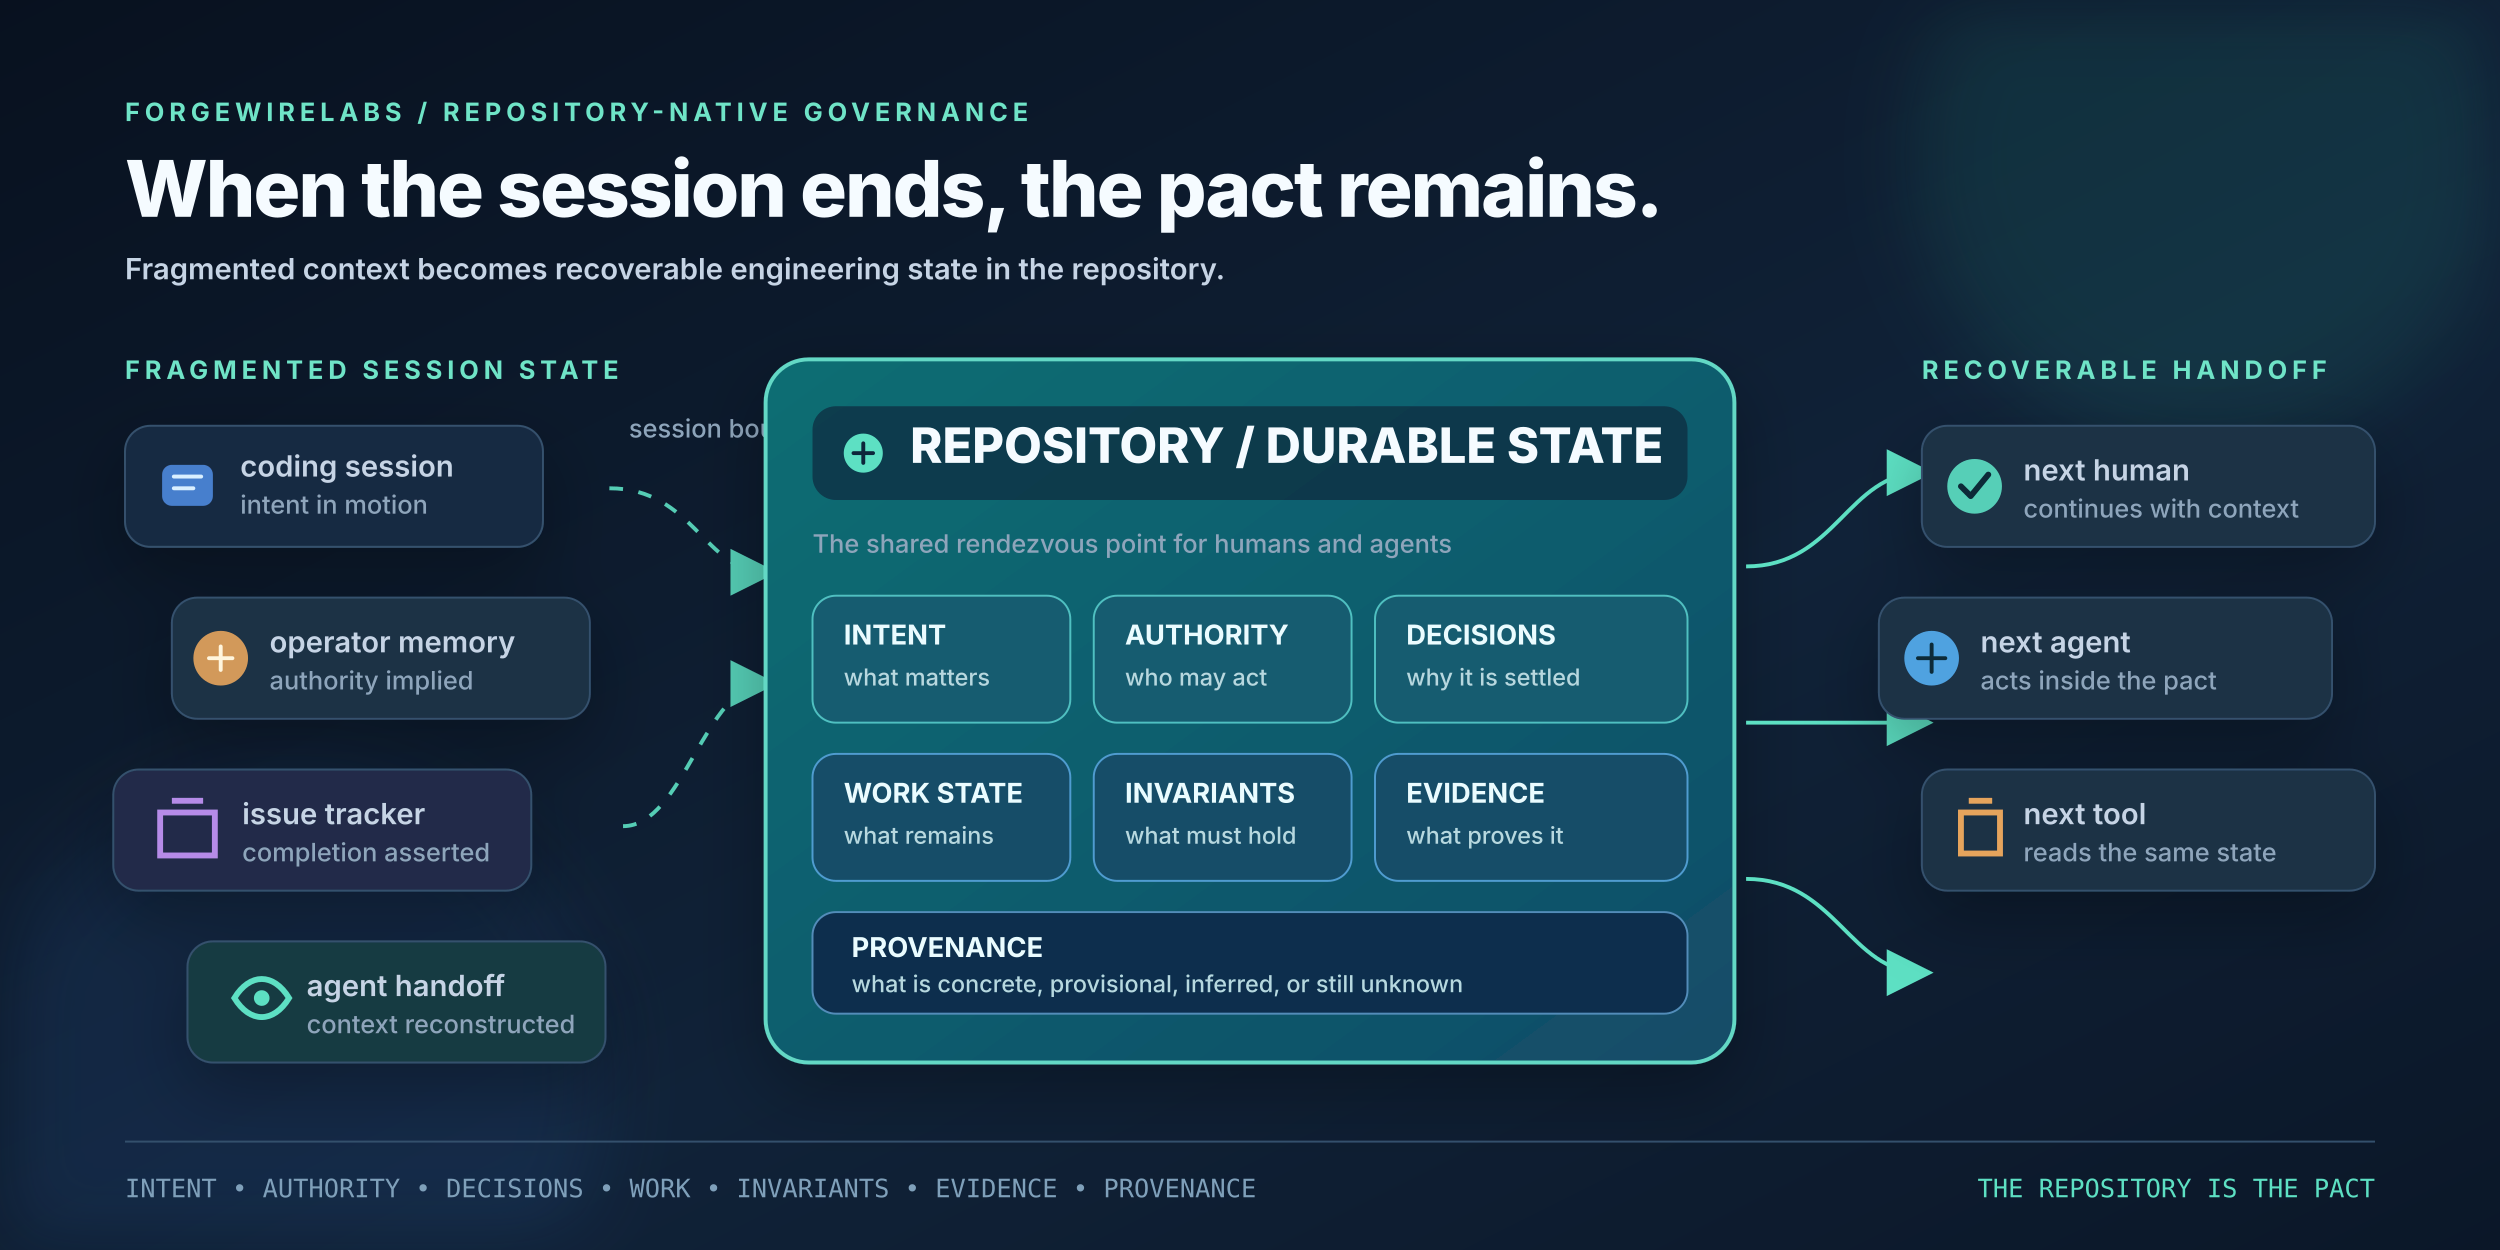
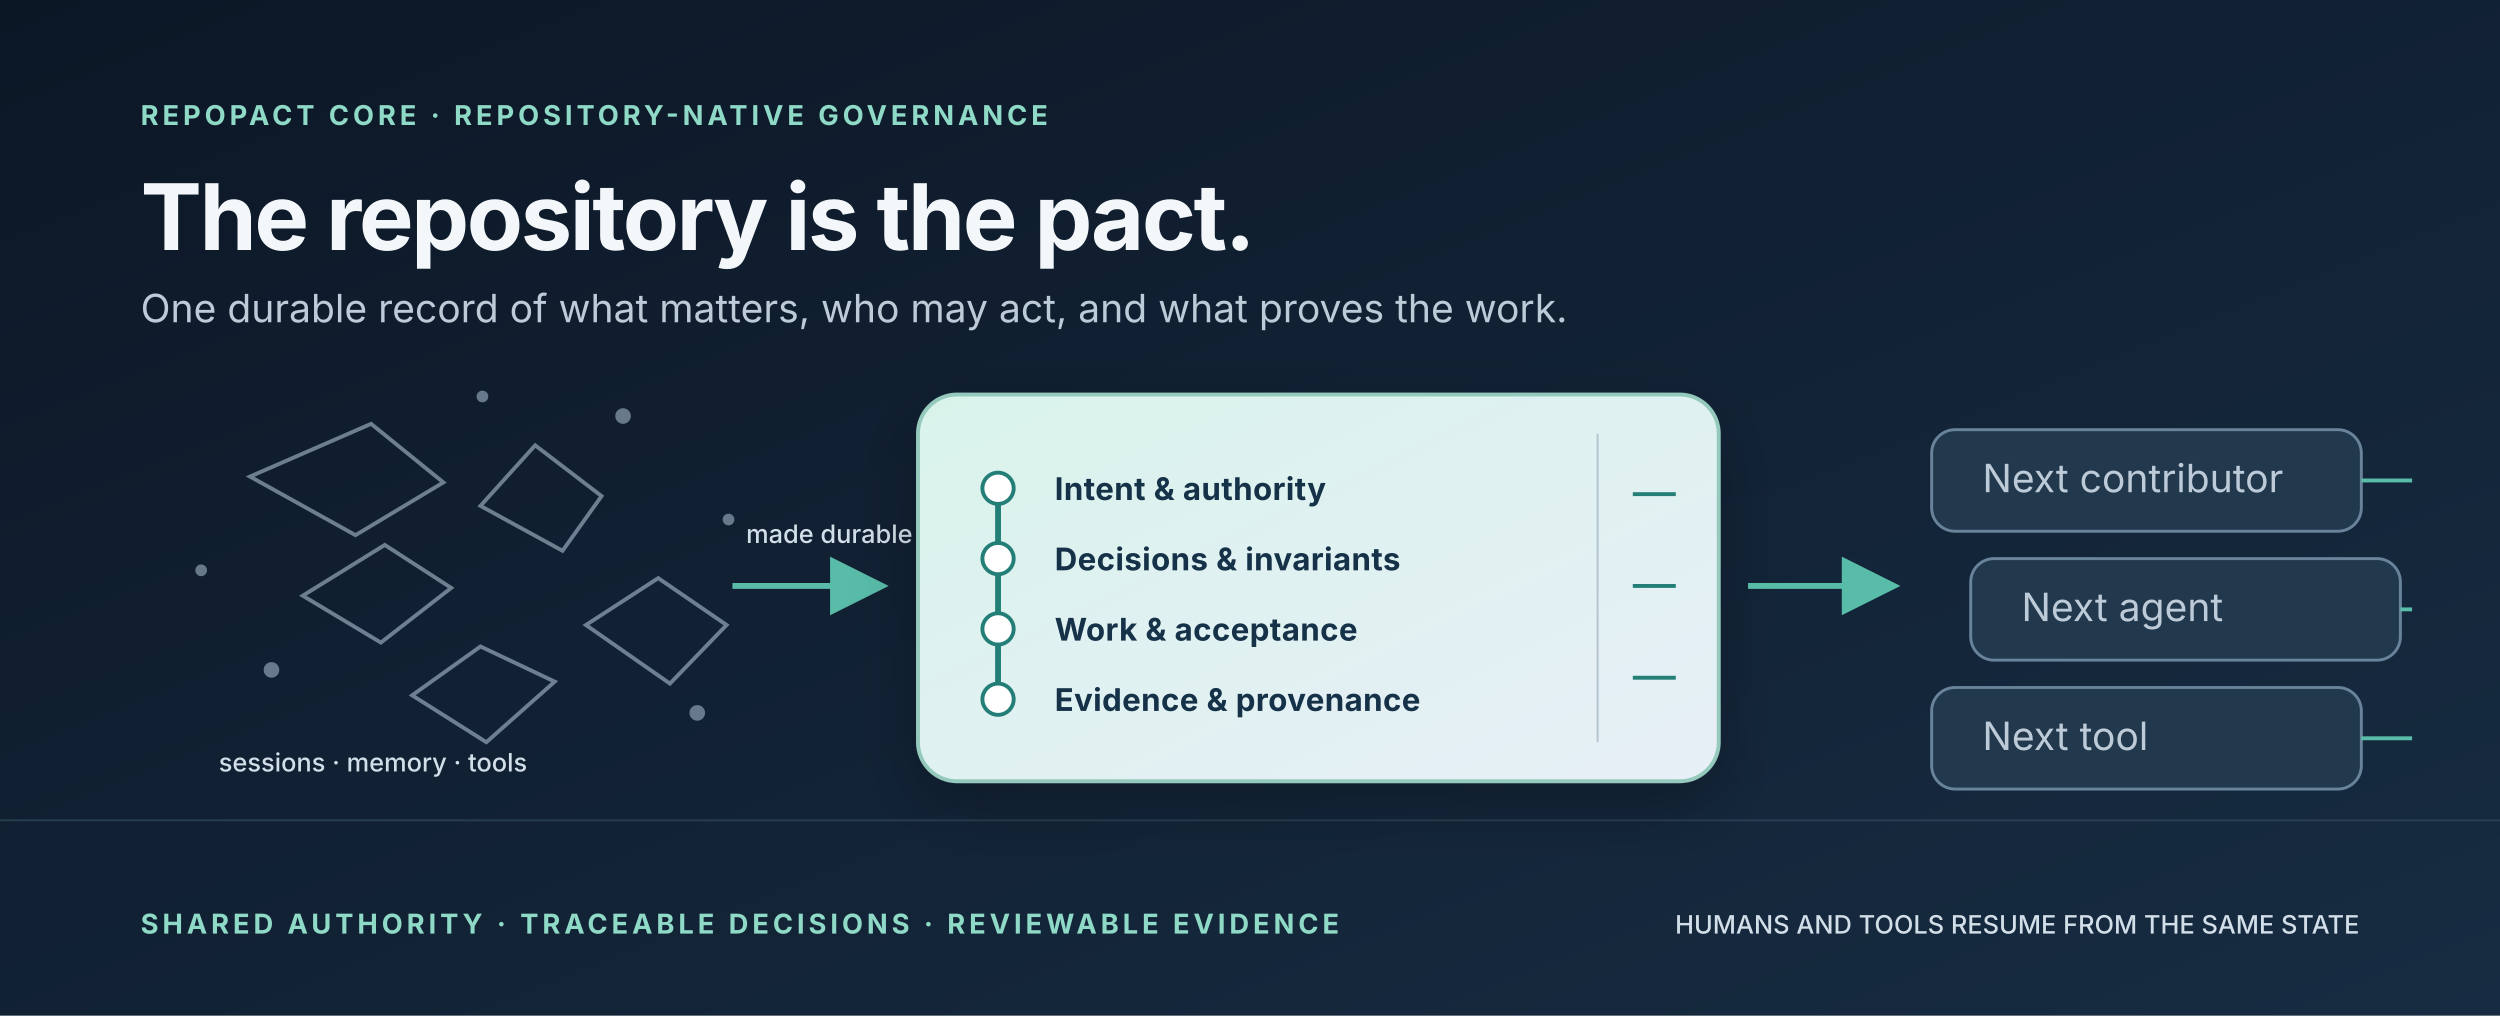
- <svg xmlns="http://www.w3.org/2000/svg" width="1280" height="640" viewBox="0 0 1280 640" role="img" aria-labelledby="title desc">
+ <svg xmlns="http://www.w3.org/2000/svg" width="1280" height="520" viewBox="0 0 1280 520" role="img" aria-labelledby="title desc">
  <defs>
-     <linearGradient id="bg" x1="0" y1="0" x2="1" y2="1">
-       <stop offset="0" stop-color="#08111f" />
-       <stop offset="0.58" stop-color="#102238" />
-       <stop offset="1" stop-color="#0b1728" />
+     <linearGradient id="field" x1="0" y1="0" x2="1" y2="1">
+       <stop offset="0" stop-color="#0c1726" />
+       <stop offset="1" stop-color="#172c42" />
    </linearGradient>
-     <linearGradient id="repo" x1="0" y1="0" x2="1" y2="1">
-       <stop offset="0" stop-color="#0e6e73" />
-       <stop offset="1" stop-color="#124c68" />
+     <linearGradient id="spine" x1="0" y1="0" x2="1" y2="1">
+       <stop offset="0" stop-color="#d9f3eb" />
+       <stop offset="1" stop-color="#e7eff7" />
    </linearGradient>
-     <linearGradient id="teal" x1="0" y1="0" x2="1" y2="0">
-       <stop offset="0" stop-color="#5de0c3" />
-       <stop offset="1" stop-color="#54aef1" />
-     </linearGradient>
-     <filter id="shadow" x="-30%" y="-30%" width="160%" height="180%">
-       <feDropShadow dx="0" dy="14" stdDeviation="18" flood-color="#000" flood-opacity="0.28" />
+     <filter id="shadow" x="-20%" y="-20%" width="140%" height="150%">
+       <feDropShadow dx="0" dy="12" stdDeviation="16" flood-color="#000" flood-opacity=".24" />
    </filter>
-     <filter id="soft" x="-30%" y="-30%" width="160%" height="180%">
-       <feGaussianBlur stdDeviation="20" />
-     </filter>
-     <marker id="arrow" markerWidth="12" markerHeight="12" refX="9" refY="6" orient="auto">
-       <path d="M0 0 L12 6 L0 12 Z" fill="#5de0c3" />
+     <marker id="arrow" markerWidth="10" markerHeight="10" refX="8" refY="5" orient="auto">
+       <path d="M0 0L10 5L0 10Z" fill="#58bca8" />
    </marker>
    <style>
-       .sans { font-family: Inter, Segoe UI, Arial, sans-serif; }
-       .mono { font-family: ui-monospace, SFMono-Regular, Consolas, monospace; }
-       .eyebrow { font: 700 13px Inter, Segoe UI, Arial, sans-serif; letter-spacing: 2.5px; fill: #6fe4c7; }
-       .label { font: 600 15px Inter, Segoe UI, Arial, sans-serif; fill: #c6d4e5; }
-       .small { font: 500 13px Inter, Segoe UI, Arial, sans-serif; fill: #8ea5bb; }
-       .title { font: 800 40px Inter, Segoe UI, Arial, sans-serif; fill: #f5fbff; letter-spacing: -1px; }
-       .repoTitle { font: 800 25px Inter, Segoe UI, Arial, sans-serif; fill: #f5fbff; }
-       .core { font: 700 14px Inter, Segoe UI, Arial, sans-serif; fill: #eafcff; }
-       .coreSmall { font: 500 12px Inter, Segoe UI, Arial, sans-serif; fill: #b7d8df; }
+       .sans{font-family:Inter,"Segoe UI",Arial,sans-serif}
+       .eyebrow{font:700 14px Inter,"Segoe UI",Arial,sans-serif;letter-spacing:2px;fill:#8fd9c7}
+       .title{font:700 47px Inter,"Segoe UI",Arial,sans-serif;letter-spacing:-1.2px;fill:#f4f7fa}
+       .sub{font:400 20px Inter,"Segoe UI",Arial,sans-serif;fill:#bdcad7}
+       .node{font:700 16px Inter,"Segoe UI",Arial,sans-serif;letter-spacing:.2px;fill:#153048}
+       .micro{font:500 13px Inter,"Segoe UI",Arial,sans-serif;fill:#d2dee8}
    </style>
  </defs>
-   <rect width="1280" height="640" fill="url(#bg)" />
-   <circle cx="1130" cy="80" r="150" fill="#2ca98f" opacity="0.13" filter="url(#soft)" />
-   <circle cx="150" cy="555" r="160" fill="#3972c5" opacity="0.12" filter="url(#soft)" />
-   <text x="64" y="62" class="eyebrow">FORGEWIRELABS / REPOSITORY-NATIVE GOVERNANCE</text>
-   <text x="64" y="111" class="title">When the session ends, the pact remains.</text>
-   <text x="64" y="143" class="label">Fragmented context becomes recoverable engineering state in the repository.</text>
-   <text x="64" y="194" class="eyebrow">FRAGMENTED SESSION STATE</text>
+   <rect width="1280" height="520" fill="url(#field)" />
+   <path d="M0 420H1280" stroke="#30475b" stroke-width="1" opacity=".7" />
+   <text x="72" y="64" class="eyebrow">REPOPACT CORE · REPOSITORY-NATIVE GOVERNANCE</text>
+   <text x="72" y="128" class="title">The repository is the pact.</text>
+   <text x="72" y="165" class="sub">One durable record of what matters, who may act, and what proves the work.</text>
+   <g fill="none" stroke="#91a4b5" stroke-width="2" opacity=".72">
+     <path d="M128 244l62-27 37 30-45 27z" />
+     <path d="M155 305l42-26 34 22-36 28z" />
+     <path d="M211 356l35-25 38 18-35 31z" />
+     <path d="M274 228l34 26-20 28-42-23z" />
+     <path d="M300 320l37-24 35 24-29 30z" />
+   </g>
+   <g fill="#8fa2b4" opacity=".68">
+     <circle cx="139" cy="343" r="4" />
+     <circle cx="319" cy="213" r="4" />
+     <circle cx="357" cy="365" r="4" />
+     <circle cx="247" cy="203" r="3" />
+     <circle cx="103" cy="292" r="3" />
+     <circle cx="373" cy="266" r="3" />
+   </g>
+   <text x="112" y="395" class="micro">sessions · memory · tools</text>
+   <path d="M375 300C414 300 418 300 449 300" fill="none" stroke="#58bca8" stroke-width="3" marker-end="url(#arrow)" />
+   <text x="382" y="278" class="micro">made durable</text>
  <g filter="url(#shadow)">
-     <rect x="64" y="218" width="214" height="62" rx="13" fill="#192b43" stroke="#35516d" />
-     <rect x="83" y="238" width="26" height="21" rx="5" fill="#4d88db" opacity="0.9" />
-     <path d="M89 244h14M89 250h10" stroke="#d9efff" stroke-width="2" stroke-linecap="round" />
-     <text x="123" y="244" class="label">coding session</text>
-     <text x="123" y="263" class="small">intent in motion</text>
-     <rect x="88" y="306" width="214" height="62" rx="13" fill="#1a3044" stroke="#35516d" />
-     <circle cx="113" cy="337" r="14" fill="#e6a45c" opacity="0.9" />
-     <path d="M107 337h12M113 331v12" stroke="#fff5dd" stroke-width="2" stroke-linecap="round" />
-     <text x="138" y="334" class="label">operator memory</text>
-     <text x="138" y="353" class="small">authority implied</text>
-     <rect x="58" y="394" width="214" height="62" rx="13" fill="#202b48" stroke="#35516d" />
-     <path d="M82 416h28v22H82z M88 410h16" fill="none" stroke="#b68be8" stroke-width="3" />
-     <text x="124" y="422" class="label">issue tracker</text>
-     <text x="124" y="441" class="small">completion asserted</text>
-     <rect x="96" y="482" width="214" height="62" rx="13" fill="#193a42" stroke="#35516d" />
-     <path d="M120 511c8-13 20-13 28 0c-8 13-20 13-28 0Z" fill="none" stroke="#5de0c3" stroke-width="3" />
-     <circle cx="134" cy="511" r="4" fill="#5de0c3" />
-     <text x="157" y="510" class="label">agent handoff</text>
-     <text x="157" y="529" class="small">context reconstructed</text>
+     <rect x="470" y="202" width="410" height="198" rx="20" fill="url(#spine)" stroke="#94c9bc" stroke-width="2" />
+     <path d="M511 250V360" stroke="#247e77" stroke-width="3" />
+     <g fill="#fff" stroke="#247e77" stroke-width="2">
+       <circle cx="511" cy="250" r="8" />
+       <circle cx="511" cy="286" r="8" />
+       <circle cx="511" cy="322" r="8" />
+       <circle cx="511" cy="358" r="8" />
+     </g>
+     <text x="540" y="256" class="node">Intent &amp; authority</text>
+     <text x="540" y="292" class="node">Decisions &amp; invariants</text>
+     <text x="540" y="328" class="node">Work &amp; acceptance</text>
+     <text x="540" y="364" class="node">Evidence &amp; provenance</text>
+     <path d="M818 222v158" stroke="#b5c4d1" stroke-width="1" />
+     <path d="M836 253h22M836 300h22M836 347h22" stroke="#247e77" stroke-width="2" />
  </g>
-   <path d="M312 250 C355 250 361 293 392 293" fill="none" stroke="#5de0c3" stroke-width="2" stroke-dasharray="7 8" marker-end="url(#arrow)" opacity="0.9" />
-   <path d="M319 423 C350 423 361 350 392 350" fill="none" stroke="#5de0c3" stroke-width="2" stroke-dasharray="7 8" marker-end="url(#arrow)" opacity="0.9" />
-   <text x="322" y="224" class="small">session boundary</text>
-   <g filter="url(#shadow)">
-     <rect x="392" y="184" width="496" height="360" rx="22" fill="url(#repo)" stroke="#63d8c5" stroke-width="2" />
-     <rect x="416" y="208" width="448" height="48" rx="12" fill="#082f43" opacity="0.8" />
-     <circle cx="442" cy="232" r="10" fill="#5de0c3" />
-     <path d="M437 232h10M442 227v10" stroke="#09263a" stroke-width="2" stroke-linecap="round" />
-     <text x="466" y="237" class="repoTitle">REPOSITORY / DURABLE STATE</text>
-     <text x="416" y="283" class="small">The shared rendezvous point for humans and agents</text>
-     <g>
-       <rect x="416" y="305" width="132" height="65" rx="12" fill="#195c70" stroke="#4fc0c1" />
-       <text x="432" y="330" class="core">INTENT</text>
-       <text x="432" y="351" class="coreSmall">what matters</text>
-       <rect x="560" y="305" width="132" height="65" rx="12" fill="#195c70" stroke="#4fc0c1" />
-       <text x="576" y="330" class="core">AUTHORITY</text>
-       <text x="576" y="351" class="coreSmall">who may act</text>
-       <rect x="704" y="305" width="160" height="65" rx="12" fill="#195c70" stroke="#4fc0c1" />
-       <text x="720" y="330" class="core">DECISIONS</text>
-       <text x="720" y="351" class="coreSmall">why it is settled</text>
-       <rect x="416" y="386" width="132" height="65" rx="12" fill="#154d68" stroke="#4f9cd0" />
-       <text x="432" y="411" class="core">WORK STATE</text>
-       <text x="432" y="432" class="coreSmall">what remains</text>
-       <rect x="560" y="386" width="132" height="65" rx="12" fill="#154d68" stroke="#4f9cd0" />
-       <text x="576" y="411" class="core">INVARIANTS</text>
-       <text x="576" y="432" class="coreSmall">what must hold</text>
-       <rect x="704" y="386" width="160" height="65" rx="12" fill="#154d68" stroke="#4f9cd0" />
-       <text x="720" y="411" class="core">EVIDENCE</text>
-       <text x="720" y="432" class="coreSmall">what proves it</text>
-       <rect x="416" y="467" width="448" height="52" rx="12" fill="#092f4d" stroke="#538cb9" />
-       <text x="436" y="490" class="core">PROVENANCE</text>
-       <text x="436" y="508" class="coreSmall">what is concrete, provisional, inferred, or still unknown</text>
-     </g>
+   <path d="M895 300C930 300 940 300 967 300" fill="none" stroke="#58bca8" stroke-width="3" marker-end="url(#arrow)" />
+   <g fill="#21384d" stroke="#68839a" stroke-width="1.5">
+     <rect x="989" y="220" width="220" height="52" rx="12" />
+     <rect x="1009" y="286" width="220" height="52" rx="12" />
+     <rect x="989" y="352" width="220" height="52" rx="12" />
  </g>
-   <path d="M894 290 C940 290 946 242 984 242" fill="none" stroke="#5de0c3" stroke-width="2" marker-end="url(#arrow)" />
-   <path d="M894 370 C940 370 948 370 984 370" fill="none" stroke="#5de0c3" stroke-width="2" marker-end="url(#arrow)" />
-   <path d="M894 450 C940 450 947 498 984 498" fill="none" stroke="#5de0c3" stroke-width="2" marker-end="url(#arrow)" />
-   <text x="984" y="194" class="eyebrow">RECOVERABLE HANDOFF</text>
-   <g filter="url(#shadow)">
-     <rect x="984" y="218" width="232" height="62" rx="13" fill="#1a3044" stroke="#35516d" />
-     <circle cx="1011" cy="249" r="14" fill="#5de0c3" opacity="0.9" />
-     <path d="M1004 249l5 5 9-11" fill="none" stroke="#082b37" stroke-width="3" stroke-linecap="round" stroke-linejoin="round" />
-     <text x="1036" y="246" class="label">next human</text>
-     <text x="1036" y="265" class="small">continues with context</text>
-     <rect x="962" y="306" width="232" height="62" rx="13" fill="#1a3044" stroke="#35516d" />
-     <circle cx="989" cy="337" r="14" fill="#54aef1" opacity="0.9" />
-     <path d="M982 337h14M989 330v14" stroke="#082b37" stroke-width="2" stroke-linecap="round" />
-     <text x="1014" y="334" class="label">next agent</text>
-     <text x="1014" y="353" class="small">acts inside the pact</text>
-     <rect x="984" y="394" width="232" height="62" rx="13" fill="#1a3044" stroke="#35516d" />
-     <path d="M1004 416h20v21h-20z M1008 410h12" fill="none" stroke="#e6a45c" stroke-width="3" />
-     <text x="1036" y="422" class="label">next tool</text>
-     <text x="1036" y="441" class="small">reads the same state</text>
-   </g>
-   <rect x="64" y="584" width="1152" height="1" fill="#34506c" />
-   <text x="64" y="613" class="mono" fill="#7fa0ba" font-size="13">INTENT  •  AUTHORITY  •  DECISIONS  •  WORK  •  INVARIANTS  •  EVIDENCE  •  PROVENANCE</text>
-   <text x="1216" y="613" text-anchor="end" class="mono" fill="#5de0c3" font-size="13">THE REPOSITORY IS THE PACT</text>
+   <text x="1015" y="252" class="sub" font-size="17">Next contributor</text>
+   <text x="1035" y="318" class="sub" font-size="17">Next agent</text>
+   <text x="1015" y="384" class="sub" font-size="17">Next tool</text>
+   <path d="M1209 246h26M1229 312h6M1209 378h26" stroke="#58bca8" stroke-width="2" />
+   <text x="72" y="478" class="eyebrow">SHARED AUTHORITY · TRACEABLE DECISIONS · REVIEWABLE EVIDENCE</text>
+   <text x="1208" y="478" text-anchor="end" class="micro">HUMANS AND TOOLS RESUME FROM THE SAME STATE</text>
</svg>
